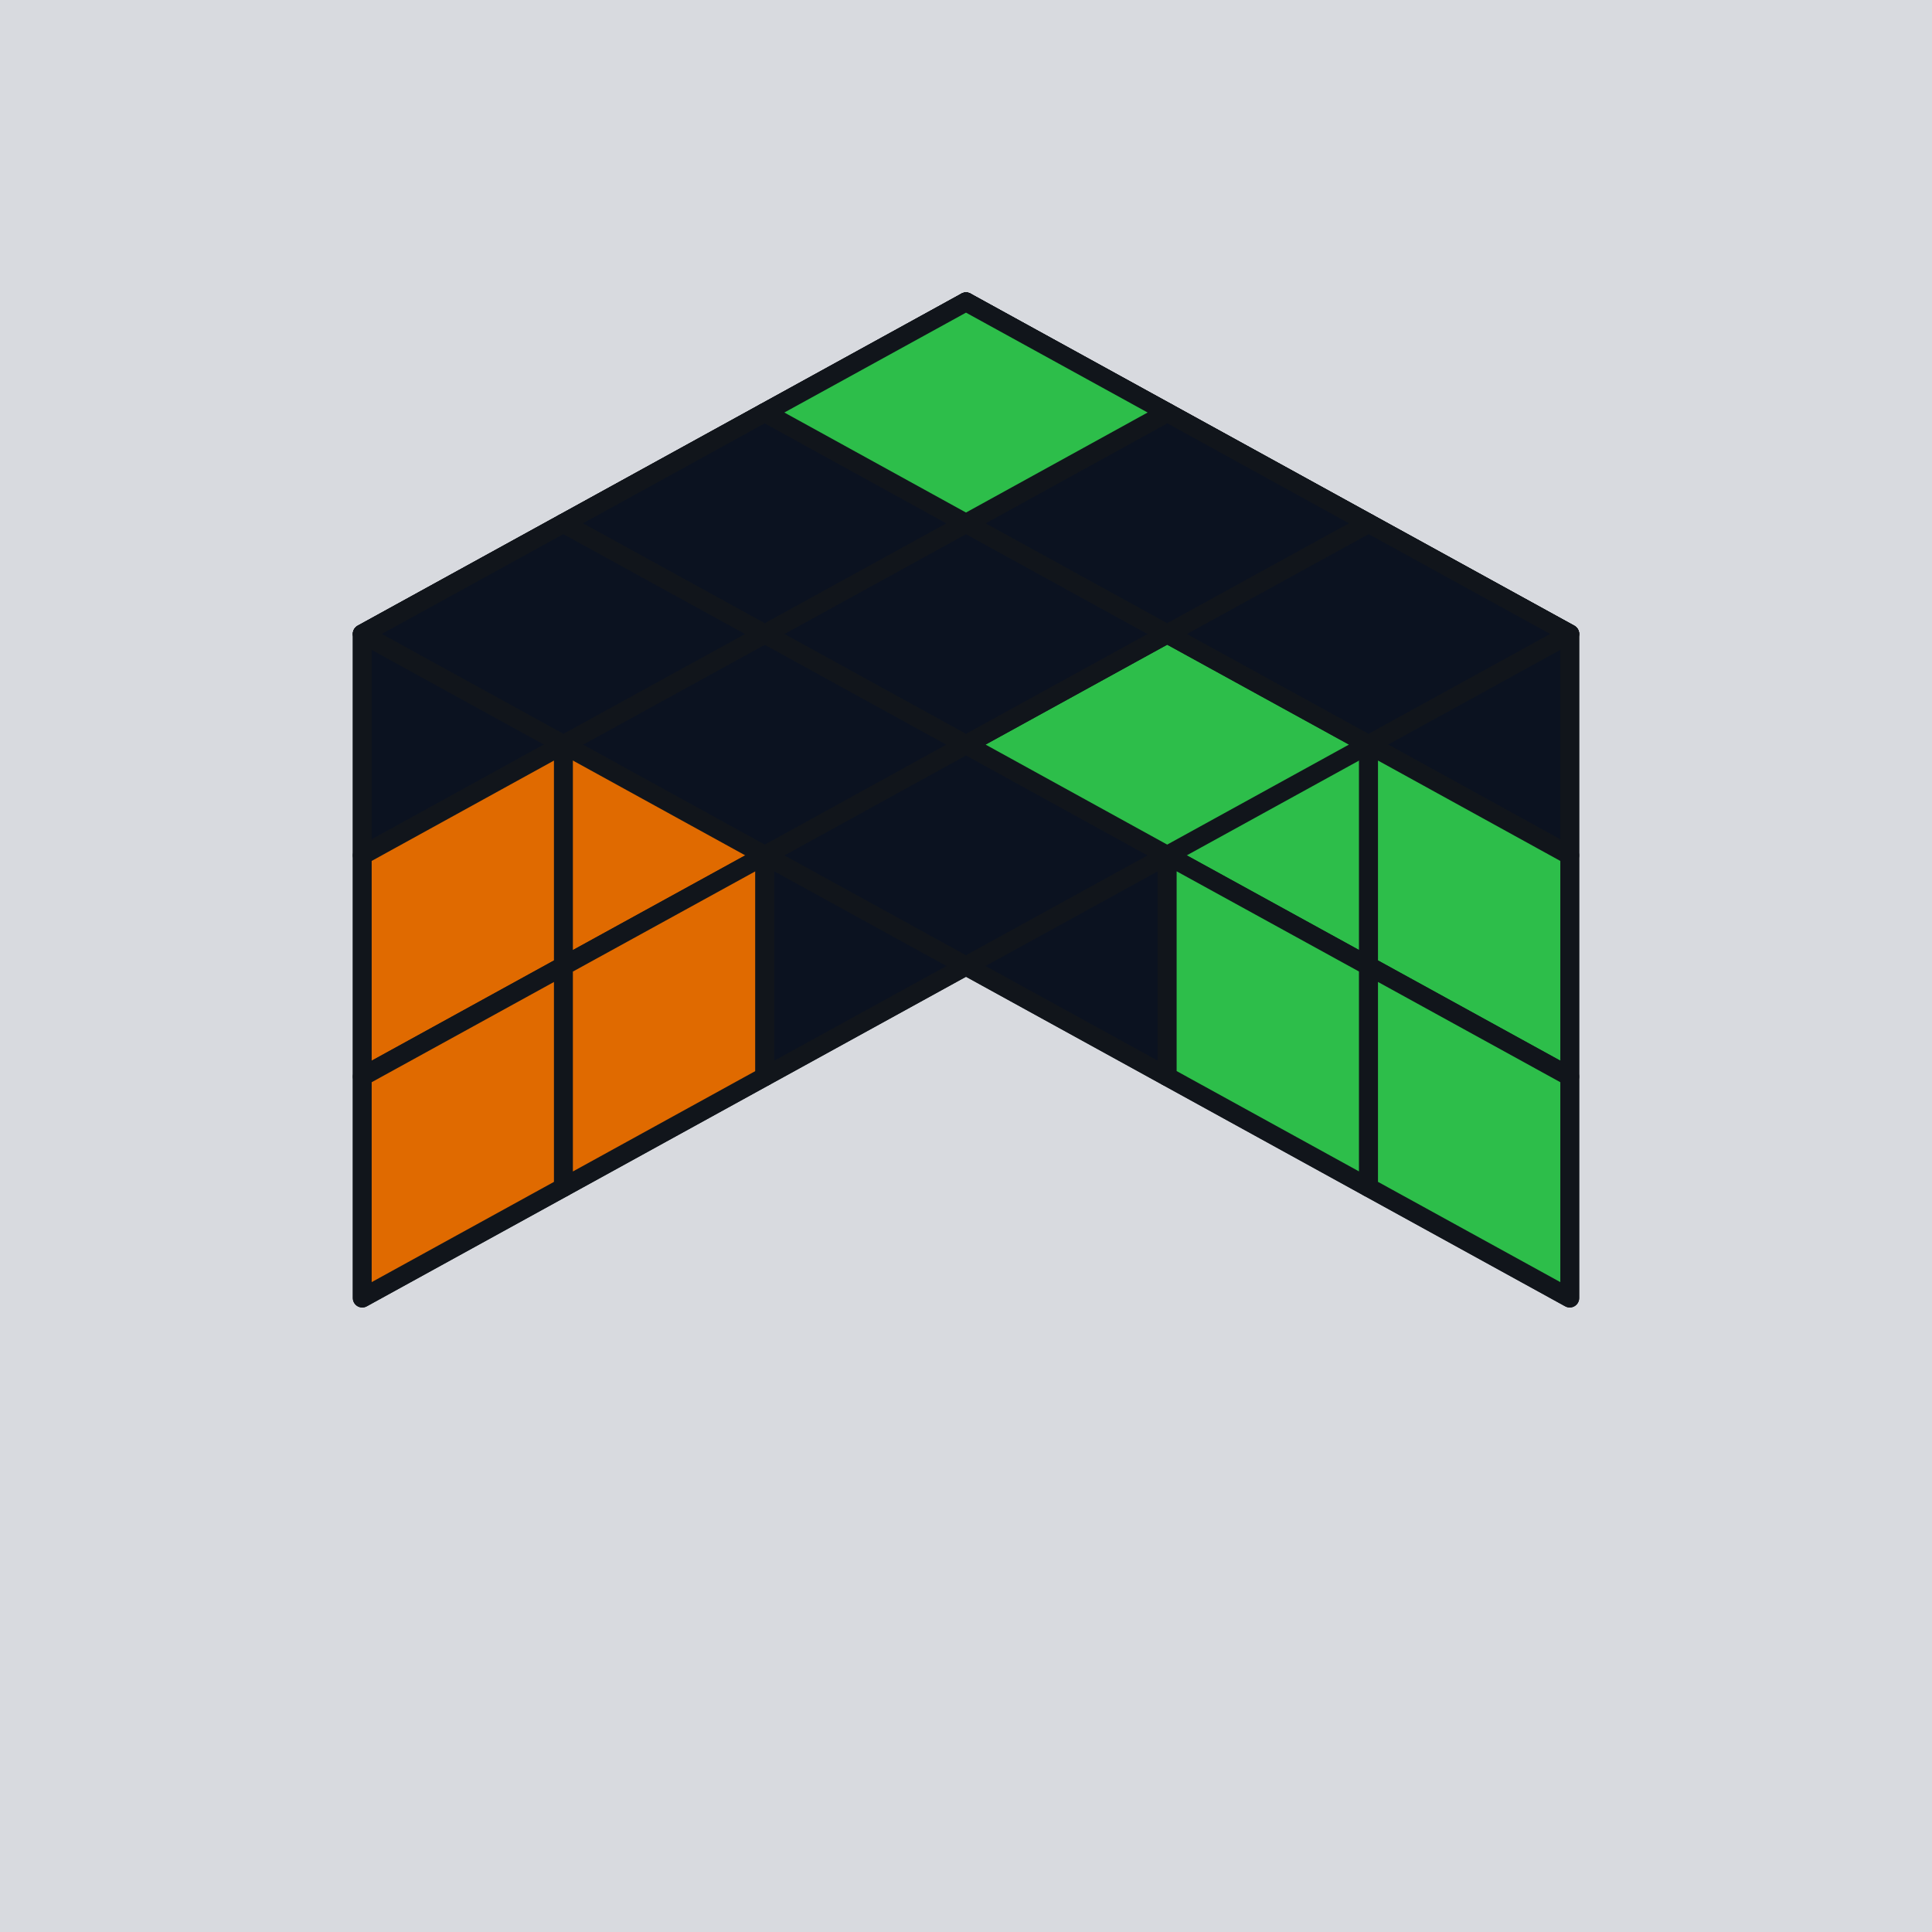
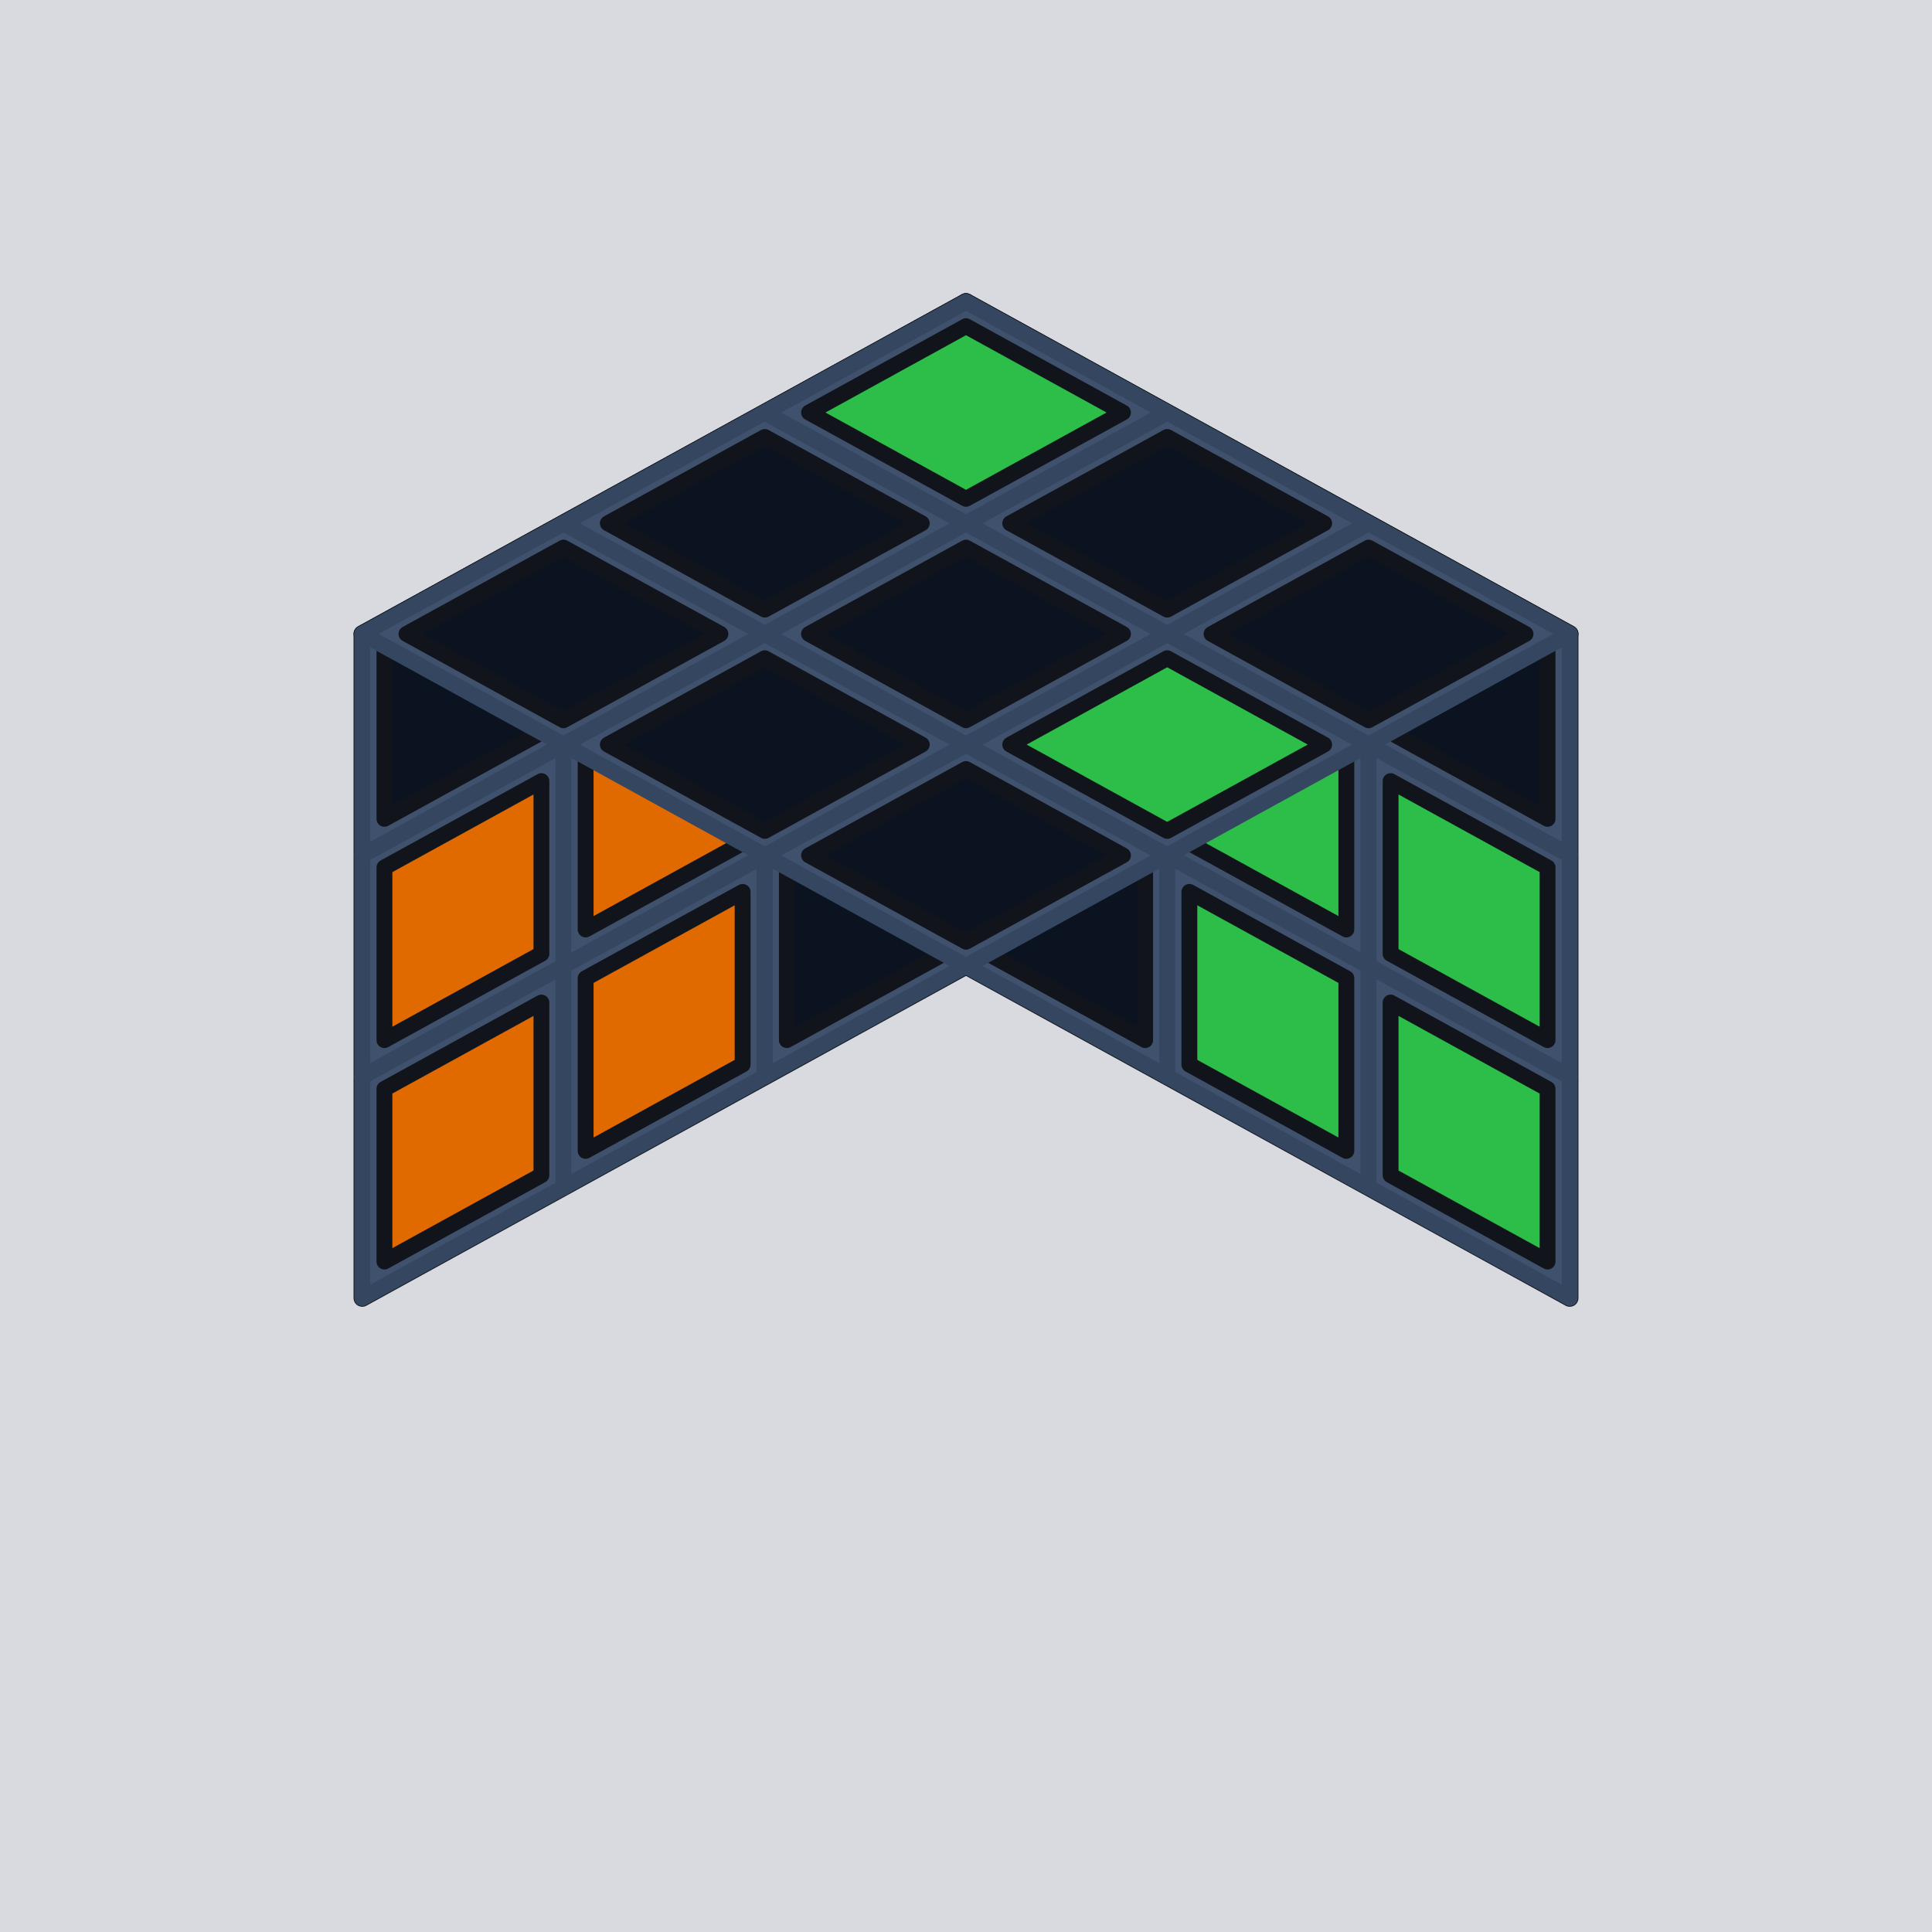
<svg xmlns="http://www.w3.org/2000/svg" viewBox="0 0 128 128">
  <rect x="0" y="0" width="128" height="128" fill="#D8DADF" />
-   <polygon points="64.00,64.00 104.00,42.00 64.00,20.00 24.00,42.00" fill="#0B1220" stroke="#11151B" stroke-width="1.25" stroke-linejoin="round" />
-   <polygon points="24.00,42.00 64.00,20.00 64.00,64.00 24.00,86.00" fill="#0B1220" stroke="#11151B" stroke-width="1.25" stroke-linejoin="round" />
-   <polygon points="64.00,20.00 104.00,42.00 104.00,86.00 64.00,64.00" fill="#0B1220" stroke="#11151B" stroke-width="1.25" stroke-linejoin="round" />
-   <polygon points="24.00,42.00 37.33,34.67 37.33,49.33 24.00,56.67" fill="#0B1220" stroke="#11151B" stroke-width="1.25" stroke-linejoin="round" />
-   <polygon points="37.33,34.67 50.67,27.33 50.67,42.00 37.33,49.33" fill="#0B1220" stroke="#11151B" stroke-width="1.25" stroke-linejoin="round" />
-   <polygon points="50.67,27.33 64.00,20.00 64.00,34.67 50.67,42.00" fill="#E06A00" stroke="#11151B" stroke-width="1.25" stroke-linejoin="round" />
-   <polygon points="24.00,56.67 37.33,49.33 37.33,64.00 24.00,71.33" fill="#E06A00" stroke="#11151B" stroke-width="1.25" stroke-linejoin="round" />
-   <polygon points="37.33,49.33 50.67,42.00 50.67,56.67 37.33,64.00" fill="#E06A00" stroke="#11151B" stroke-width="1.25" stroke-linejoin="round" />
-   <polygon points="50.67,42.00 64.00,34.67 64.00,49.33 50.67,56.67" fill="#0B1220" stroke="#11151B" stroke-width="1.25" stroke-linejoin="round" />
-   <polygon points="24.00,71.33 37.33,64.00 37.33,78.67 24.00,86.00" fill="#E06A00" stroke="#11151B" stroke-width="1.25" stroke-linejoin="round" />
-   <polygon points="37.33,64.00 50.67,56.67 50.67,71.33 37.33,78.67" fill="#E06A00" stroke="#11151B" stroke-width="1.25" stroke-linejoin="round" />
-   <polygon points="50.67,56.67 64.00,49.33 64.00,64.00 50.67,71.33" fill="#0B1220" stroke="#11151B" stroke-width="1.25" stroke-linejoin="round" />
-   <polygon points="64.00,20.00 77.33,27.33 77.33,42.00 64.00,34.67" fill="#F4F4F4" stroke="#11151B" stroke-width="1.25" stroke-linejoin="round" />
-   <polygon points="77.33,27.33 90.67,34.67 90.67,49.33 77.33,42.00" fill="#0B1220" stroke="#11151B" stroke-width="1.25" stroke-linejoin="round" />
-   <polygon points="90.67,34.67 104.00,42.00 104.00,56.67 90.67,49.33" fill="#0B1220" stroke="#11151B" stroke-width="1.25" stroke-linejoin="round" />
-   <polygon points="64.00,34.67 77.33,42.00 77.33,56.67 64.00,49.33" fill="#0B1220" stroke="#11151B" stroke-width="1.25" stroke-linejoin="round" />
-   <polygon points="77.33,42.00 90.67,49.33 90.67,64.00 77.33,56.67" fill="#2DBE4A" stroke="#11151B" stroke-width="1.25" stroke-linejoin="round" />
-   <polygon points="90.67,49.33 104.00,56.67 104.00,71.33 90.67,64.00" fill="#2DBE4A" stroke="#11151B" stroke-width="1.25" stroke-linejoin="round" />
-   <polygon points="64.00,49.33 77.33,56.67 77.33,71.33 64.00,64.00" fill="#0B1220" stroke="#11151B" stroke-width="1.25" stroke-linejoin="round" />
-   <polygon points="77.33,56.67 90.67,64.00 90.67,78.67 77.33,71.33" fill="#2DBE4A" stroke="#11151B" stroke-width="1.25" stroke-linejoin="round" />
-   <polygon points="90.67,64.00 104.00,71.33 104.00,86.00 90.67,78.67" fill="#2DBE4A" stroke="#11151B" stroke-width="1.25" stroke-linejoin="round" />
-   <polygon points="64.00,64.00 77.33,56.67 64.00,49.33 50.67,56.67" fill="#0B1220" stroke="#11151B" stroke-width="1.25" stroke-linejoin="round" />
-   <polygon points="77.33,56.67 90.67,49.33 77.33,42.00 64.00,49.33" fill="#2DBE4A" stroke="#11151B" stroke-width="1.25" stroke-linejoin="round" />
-   <polygon points="90.67,49.33 104.00,42.00 90.67,34.67 77.33,42.00" fill="#0B1220" stroke="#11151B" stroke-width="1.25" stroke-linejoin="round" />
-   <polygon points="50.67,56.67 64.00,49.33 50.67,42.00 37.33,49.33" fill="#0B1220" stroke="#11151B" stroke-width="1.25" stroke-linejoin="round" />
-   <polygon points="64.00,49.33 77.33,42.00 64.00,34.67 50.67,42.00" fill="#0B1220" stroke="#11151B" stroke-width="1.25" stroke-linejoin="round" />
-   <polygon points="77.33,42.00 90.67,34.67 77.33,27.33 64.00,34.67" fill="#0B1220" stroke="#11151B" stroke-width="1.25" stroke-linejoin="round" />
-   <polygon points="37.33,49.33 50.67,42.00 37.33,34.67 24.00,42.00" fill="#0B1220" stroke="#11151B" stroke-width="1.25" stroke-linejoin="round" />
-   <polygon points="50.67,42.00 64.00,34.67 50.67,27.33 37.33,34.67" fill="#0B1220" stroke="#11151B" stroke-width="1.25" stroke-linejoin="round" />
-   <polygon points="64.00,34.67 77.33,27.33 64.00,20.00 50.67,27.33" fill="#2DBE4A" stroke="#11151B" stroke-width="1.25" stroke-linejoin="round" />
+   <polygon points="64.00,64.00 104.00,42.00 64.00,20.00 24.00,42.00" fill="#0B1220" stroke="#11151B" stroke-width="1.15" stroke-linejoin="round" />
+   <polygon points="24.00,42.00 64.00,20.00 64.00,64.00 24.00,86.00" fill="#0B1220" stroke="#11151B" stroke-width="1.15" stroke-linejoin="round" />
+   <polygon points="64.00,20.00 104.00,42.00 104.00,86.00 64.00,64.00" fill="#0B1220" stroke="#11151B" stroke-width="1.15" stroke-linejoin="round" />
+   <polygon points="24.00,42.00 37.33,34.67 37.33,49.33 24.00,56.67" fill="#3F516D" stroke="#344660" stroke-width="1.05" stroke-linejoin="round" />
+   <polygon points="25.47,42.81 35.87,37.09 35.87,48.53 25.47,54.25" fill="#0B1220" stroke="#11151B" stroke-width="1.05" stroke-linejoin="round" />
+   <polygon points="37.33,34.67 50.67,27.33 50.67,42.00 37.33,49.33" fill="#3F516D" stroke="#344660" stroke-width="1.05" stroke-linejoin="round" />
+   <polygon points="38.80,35.47 49.20,29.75 49.20,41.19 38.80,46.91" fill="#0B1220" stroke="#11151B" stroke-width="1.05" stroke-linejoin="round" />
+   <polygon points="50.67,27.33 64.00,20.00 64.00,34.67 50.67,42.00" fill="#3F516D" stroke="#344660" stroke-width="1.05" stroke-linejoin="round" />
+   <polygon points="52.13,28.14 62.53,22.42 62.53,33.86 52.13,39.58" fill="#E06A00" stroke="#11151B" stroke-width="1.05" stroke-linejoin="round" />
+   <polygon points="24.00,56.67 37.33,49.33 37.33,64.00 24.00,71.33" fill="#3F516D" stroke="#344660" stroke-width="1.05" stroke-linejoin="round" />
+   <polygon points="25.47,57.47 35.87,51.75 35.87,63.19 25.47,68.91" fill="#E06A00" stroke="#11151B" stroke-width="1.05" stroke-linejoin="round" />
+   <polygon points="37.33,49.33 50.67,42.00 50.67,56.67 37.33,64.00" fill="#3F516D" stroke="#344660" stroke-width="1.05" stroke-linejoin="round" />
+   <polygon points="38.80,50.14 49.20,44.42 49.20,55.86 38.80,61.58" fill="#E06A00" stroke="#11151B" stroke-width="1.05" stroke-linejoin="round" />
+   <polygon points="50.67,42.00 64.00,34.67 64.00,49.33 50.67,56.67" fill="#3F516D" stroke="#344660" stroke-width="1.05" stroke-linejoin="round" />
+   <polygon points="52.13,42.81 62.53,37.09 62.53,48.53 52.13,54.25" fill="#0B1220" stroke="#11151B" stroke-width="1.05" stroke-linejoin="round" />
+   <polygon points="24.00,71.33 37.33,64.00 37.33,78.67 24.00,86.00" fill="#3F516D" stroke="#344660" stroke-width="1.05" stroke-linejoin="round" />
+   <polygon points="25.47,72.14 35.87,66.42 35.87,77.86 25.47,83.58" fill="#E06A00" stroke="#11151B" stroke-width="1.05" stroke-linejoin="round" />
+   <polygon points="37.33,64.00 50.67,56.67 50.67,71.33 37.33,78.67" fill="#3F516D" stroke="#344660" stroke-width="1.05" stroke-linejoin="round" />
+   <polygon points="38.80,64.81 49.20,59.09 49.20,70.53 38.80,76.25" fill="#E06A00" stroke="#11151B" stroke-width="1.05" stroke-linejoin="round" />
+   <polygon points="50.67,56.67 64.00,49.33 64.00,64.00 50.67,71.33" fill="#3F516D" stroke="#344660" stroke-width="1.05" stroke-linejoin="round" />
+   <polygon points="52.13,57.47 62.53,51.75 62.53,63.19 52.13,68.91" fill="#0B1220" stroke="#11151B" stroke-width="1.05" stroke-linejoin="round" />
+   <polygon points="64.00,20.00 77.33,27.33 77.33,42.00 64.00,34.67" fill="#3F516D" stroke="#344660" stroke-width="1.05" stroke-linejoin="round" />
+   <polygon points="65.47,22.42 75.87,28.14 75.87,39.58 65.47,33.86" fill="#F4F4F4" stroke="#11151B" stroke-width="1.05" stroke-linejoin="round" />
+   <polygon points="77.33,27.33 90.67,34.67 90.67,49.33 77.33,42.00" fill="#3F516D" stroke="#344660" stroke-width="1.05" stroke-linejoin="round" />
+   <polygon points="78.80,29.75 89.20,35.47 89.20,46.91 78.80,41.19" fill="#0B1220" stroke="#11151B" stroke-width="1.05" stroke-linejoin="round" />
+   <polygon points="90.67,34.67 104.00,42.00 104.00,56.67 90.67,49.33" fill="#3F516D" stroke="#344660" stroke-width="1.05" stroke-linejoin="round" />
+   <polygon points="92.13,37.09 102.53,42.81 102.53,54.25 92.13,48.53" fill="#0B1220" stroke="#11151B" stroke-width="1.05" stroke-linejoin="round" />
+   <polygon points="64.00,34.67 77.33,42.00 77.33,56.67 64.00,49.33" fill="#3F516D" stroke="#344660" stroke-width="1.05" stroke-linejoin="round" />
+   <polygon points="65.47,37.09 75.87,42.81 75.87,54.25 65.47,48.53" fill="#0B1220" stroke="#11151B" stroke-width="1.05" stroke-linejoin="round" />
+   <polygon points="77.33,42.00 90.67,49.33 90.67,64.00 77.33,56.67" fill="#3F516D" stroke="#344660" stroke-width="1.05" stroke-linejoin="round" />
+   <polygon points="78.80,44.42 89.20,50.14 89.20,61.58 78.80,55.86" fill="#2DBE4A" stroke="#11151B" stroke-width="1.05" stroke-linejoin="round" />
+   <polygon points="90.67,49.33 104.00,56.67 104.00,71.33 90.67,64.00" fill="#3F516D" stroke="#344660" stroke-width="1.05" stroke-linejoin="round" />
+   <polygon points="92.13,51.75 102.53,57.47 102.53,68.91 92.13,63.19" fill="#2DBE4A" stroke="#11151B" stroke-width="1.05" stroke-linejoin="round" />
+   <polygon points="64.00,49.33 77.33,56.67 77.33,71.33 64.00,64.00" fill="#3F516D" stroke="#344660" stroke-width="1.05" stroke-linejoin="round" />
+   <polygon points="65.47,51.75 75.87,57.47 75.87,68.91 65.47,63.19" fill="#0B1220" stroke="#11151B" stroke-width="1.05" stroke-linejoin="round" />
+   <polygon points="77.33,56.67 90.67,64.00 90.67,78.67 77.33,71.33" fill="#3F516D" stroke="#344660" stroke-width="1.05" stroke-linejoin="round" />
+   <polygon points="78.80,59.09 89.20,64.81 89.20,76.25 78.80,70.53" fill="#2DBE4A" stroke="#11151B" stroke-width="1.05" stroke-linejoin="round" />
+   <polygon points="90.67,64.00 104.00,71.33 104.00,86.00 90.67,78.67" fill="#3F516D" stroke="#344660" stroke-width="1.05" stroke-linejoin="round" />
+   <polygon points="92.13,66.42 102.53,72.14 102.53,83.58 92.13,77.86" fill="#2DBE4A" stroke="#11151B" stroke-width="1.05" stroke-linejoin="round" />
+   <polygon points="64.00,64.00 77.33,56.67 64.00,49.33 50.67,56.67" fill="#3F516D" stroke="#344660" stroke-width="1.05" stroke-linejoin="round" />
+   <polygon points="64.00,62.39 74.40,56.67 64.00,50.95 53.60,56.67" fill="#0B1220" stroke="#11151B" stroke-width="1.05" stroke-linejoin="round" />
+   <polygon points="77.33,56.67 90.67,49.33 77.33,42.00 64.00,49.33" fill="#3F516D" stroke="#344660" stroke-width="1.05" stroke-linejoin="round" />
+   <polygon points="77.33,55.05 87.73,49.33 77.33,43.61 66.93,49.33" fill="#2DBE4A" stroke="#11151B" stroke-width="1.05" stroke-linejoin="round" />
+   <polygon points="90.67,49.33 104.00,42.00 90.67,34.67 77.33,42.00" fill="#3F516D" stroke="#344660" stroke-width="1.05" stroke-linejoin="round" />
+   <polygon points="90.67,47.72 101.07,42.00 90.67,36.28 80.27,42.00" fill="#0B1220" stroke="#11151B" stroke-width="1.05" stroke-linejoin="round" />
+   <polygon points="50.67,56.67 64.00,49.33 50.67,42.00 37.33,49.33" fill="#3F516D" stroke="#344660" stroke-width="1.05" stroke-linejoin="round" />
+   <polygon points="50.67,55.05 61.07,49.33 50.67,43.61 40.27,49.33" fill="#0B1220" stroke="#11151B" stroke-width="1.05" stroke-linejoin="round" />
+   <polygon points="64.00,49.33 77.33,42.00 64.00,34.67 50.67,42.00" fill="#3F516D" stroke="#344660" stroke-width="1.05" stroke-linejoin="round" />
+   <polygon points="64.00,47.72 74.40,42.00 64.00,36.28 53.60,42.00" fill="#0B1220" stroke="#11151B" stroke-width="1.05" stroke-linejoin="round" />
+   <polygon points="77.33,42.00 90.67,34.67 77.33,27.33 64.00,34.67" fill="#3F516D" stroke="#344660" stroke-width="1.05" stroke-linejoin="round" />
+   <polygon points="77.33,40.39 87.73,34.67 77.33,28.95 66.93,34.67" fill="#0B1220" stroke="#11151B" stroke-width="1.05" stroke-linejoin="round" />
+   <polygon points="37.33,49.33 50.67,42.00 37.33,34.67 24.00,42.00" fill="#3F516D" stroke="#344660" stroke-width="1.05" stroke-linejoin="round" />
+   <polygon points="37.33,47.72 47.73,42.00 37.33,36.28 26.93,42.00" fill="#0B1220" stroke="#11151B" stroke-width="1.05" stroke-linejoin="round" />
+   <polygon points="50.67,42.00 64.00,34.67 50.67,27.33 37.33,34.67" fill="#3F516D" stroke="#344660" stroke-width="1.05" stroke-linejoin="round" />
+   <polygon points="50.67,40.39 61.07,34.67 50.67,28.95 40.27,34.67" fill="#0B1220" stroke="#11151B" stroke-width="1.05" stroke-linejoin="round" />
+   <polygon points="64.00,34.67 77.33,27.33 64.00,20.00 50.67,27.33" fill="#3F516D" stroke="#344660" stroke-width="1.05" stroke-linejoin="round" />
+   <polygon points="64.00,33.05 74.40,27.33 64.00,21.61 53.60,27.33" fill="#2DBE4A" stroke="#11151B" stroke-width="1.05" stroke-linejoin="round" />
</svg>
